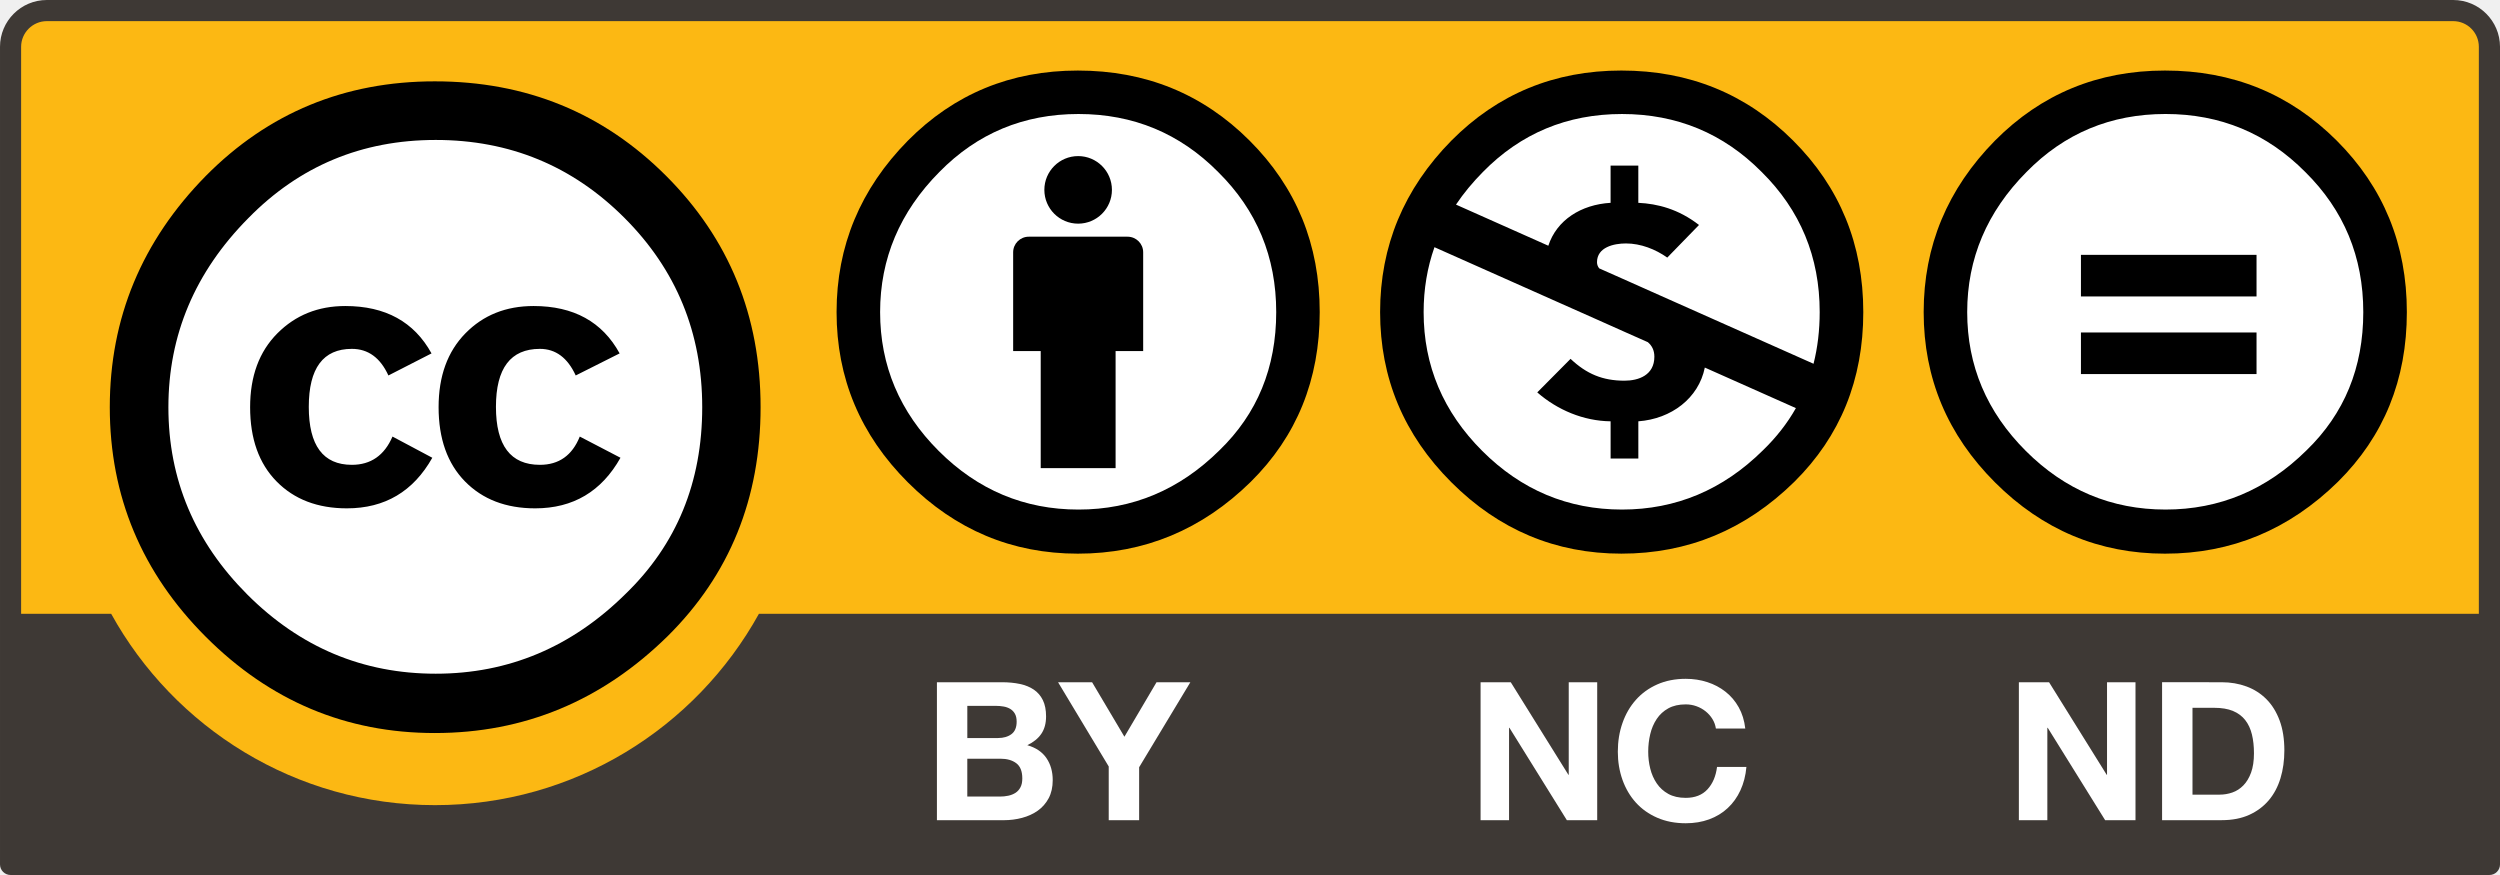
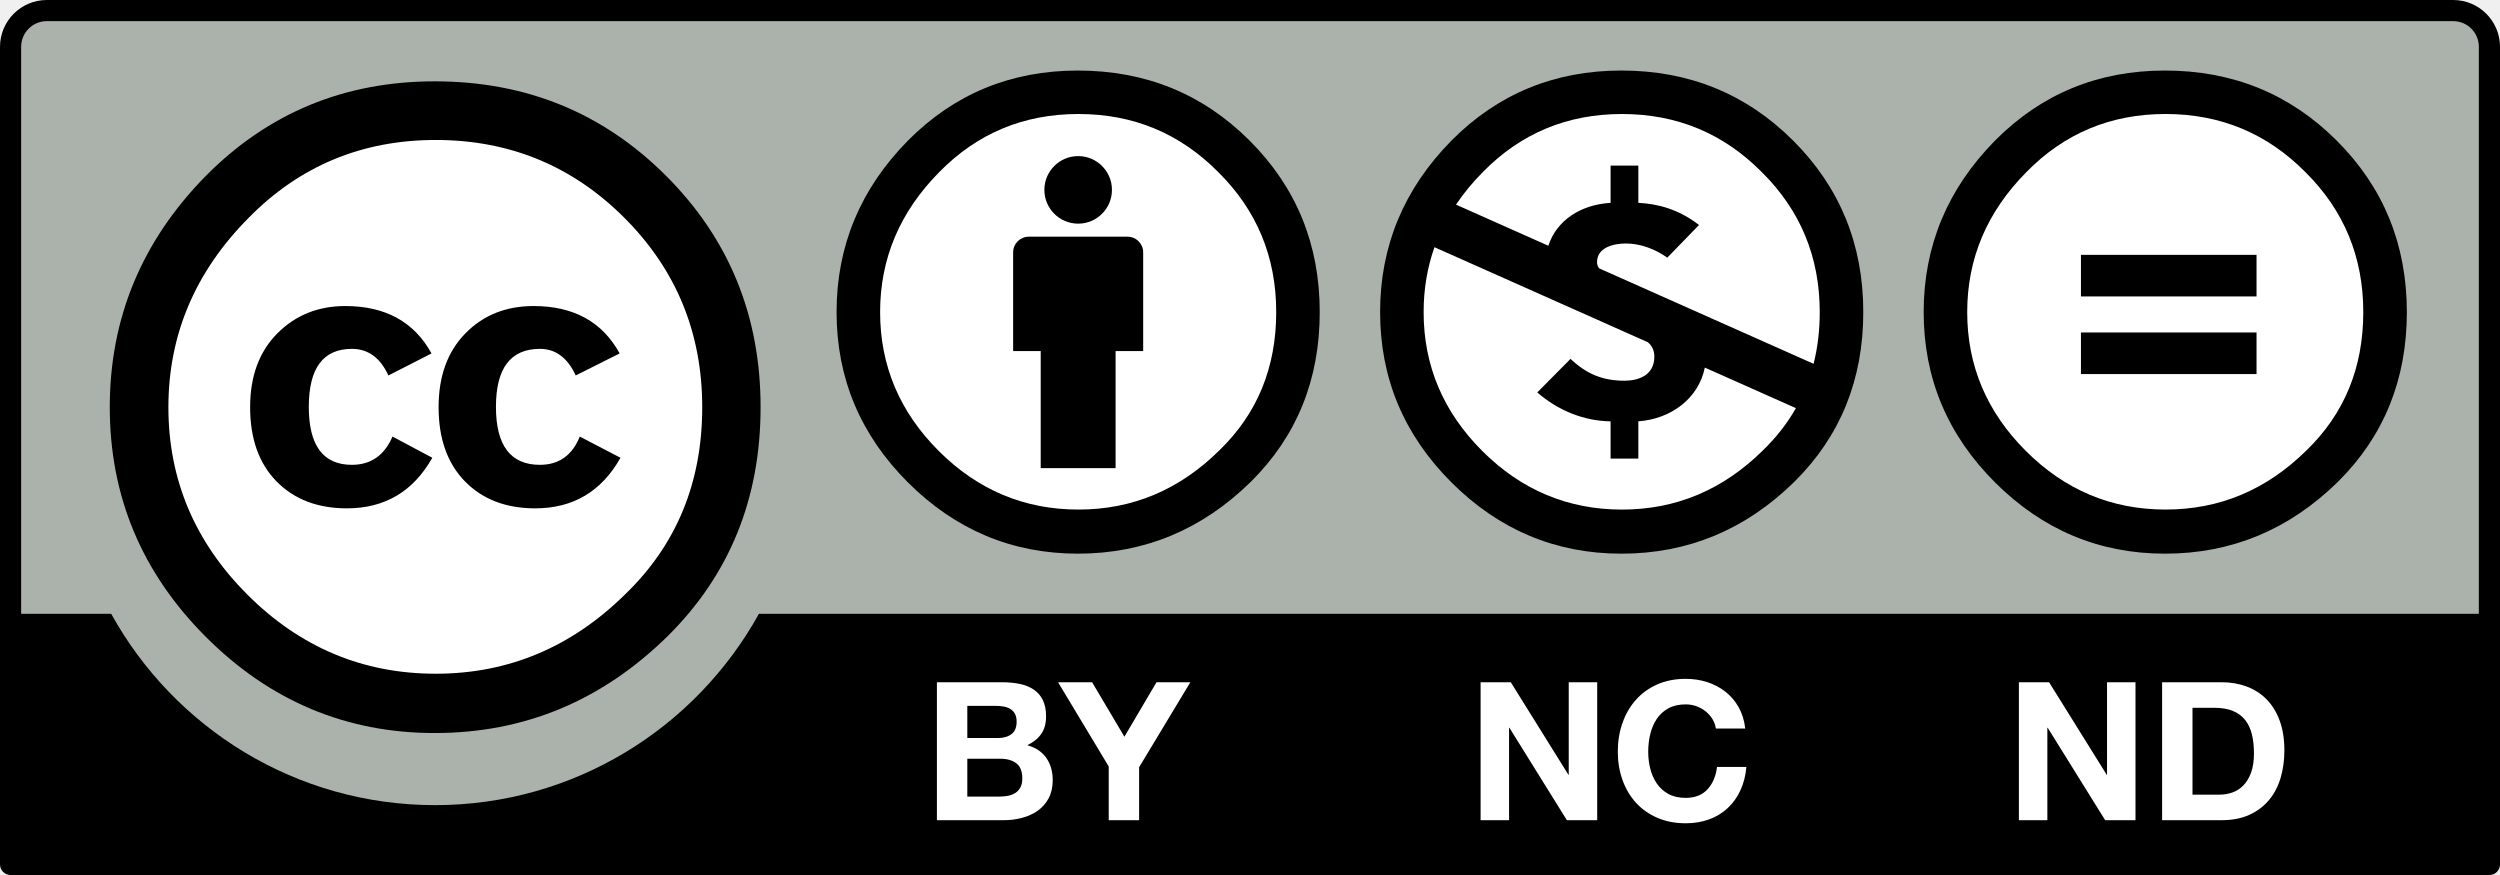
- <svg xmlns="http://www.w3.org/2000/svg" version="1.1" id="svg2759" x="0px" y="0px" width="120px" height="42px" viewBox="0 0 120 42" enable-background="new 0 0 120 42" xml:space="preserve">
+ <svg xmlns="http://www.w3.org/2000/svg" width="120" height="42" id="svg2759" version="1.0">
+   <defs id="defs2761" />
  <g id="layer1">
-     <g id="g361" transform="matrix(0.9937728,0,0,0.9936696,-437.1198,0)">
-       <path id="path3817_4_" fill="#FCB813" d="M443.289,0.449l114.063,0.203c1.594,0,3.018-0.237,3.018,3.18l-0.14,37.567h-119.82    V3.692C440.411,2.008,440.574,0.449,443.289,0.449z" />
-       <path id="path364" fill="#3E3935" d="M558.35,0H442.121c-1.247,0-2.262,1.015-2.262,2.261v39.496c0,0.282,0.229,0.51,0.511,0.51    H560.1c0.282,0,0.511-0.229,0.511-0.51V2.261C560.611,1.015,559.596,0,558.35,0z M442.121,1.021H558.35    c0.684,0,1.239,0.556,1.239,1.24c0,0,0,15.891,0,27.388h-83.073c-3.045,5.505-8.912,9.244-15.645,9.244    c-6.734,0-12.6-3.735-15.643-9.244h-4.349c0-11.497,0-27.388,0-27.388C440.88,1.578,441.437,1.021,442.121,1.021z" />
+     <g transform="matrix(0.9937728,0,0,0.9936696,-437.1198,0)" id="g361">
+       <path id="path3817_4_" nodetypes="ccccccc" d="M 443.29,0.449 L 557.353,0.652 C 558.947,0.652 560.371,0.415 560.371,3.832 L 560.231,41.399 L 440.411,41.399 L 440.411,3.692 C 440.411,2.008 440.574,0.449 443.29,0.449 z" style="fill:#aab2ab" />
+       <path d="M 558.35,0 L 442.121,0 C 440.874,0 439.859,1.015 439.859,2.261 L 439.859,41.757 C 439.859,42.039 440.087,42.268 440.37,42.268 L 560.1,42.268 C 560.382,42.268 560.611,42.039 560.611,41.757 L 560.611,2.261 C 560.611,1.015 559.596,0 558.35,0 z M 442.121,1.021 L 558.35,1.021 C 559.034,1.021 559.589,1.578 559.589,2.261 C 559.589,2.261 559.589,18.152 559.589,29.649 L 476.516,29.649 C 473.471,35.154 467.604,38.893 460.872,38.893 C 454.137,38.893 448.272,35.158 445.229,29.649 L 440.88,29.649 C 440.88,18.152 440.88,2.261 440.88,2.261 C 440.88,1.578 441.437,1.021 442.121,1.021 z" id="path364" />
      <g id="g5908_4_" transform="matrix(0.872921,0,0,0.872921,50.12536,143.2144)">
-         <path id="path5906_4_" fill="#FFFFFF" d="M486.267-141.531c0.006,8.68-7.028,15.721-15.708,15.727     c-8.68,0.005-15.721-7.028-15.727-15.708c0-0.007,0-0.013,0-0.019c-0.006-8.681,7.028-15.722,15.708-15.727     c8.681-0.005,15.723,7.028,15.727,15.708C486.267-141.544,486.267-141.537,486.267-141.531z" />
+         <path id="path5906_4_" cx="296.354" ry="22.94" cy="264.358" type="arc" rx="22.94" d="M 486.267,-141.531 C 486.273,-132.85 479.239,-125.81 470.559,-125.803 C 461.879,-125.798 454.838,-132.831 454.832,-141.511 C 454.832,-141.518 454.832,-141.524 454.832,-141.531 C 454.826,-150.212 461.86,-157.253 470.54,-157.258 C 479.221,-157.263 486.263,-150.23 486.267,-141.549 C 486.267,-141.544 486.267,-141.537 486.267,-141.531 z" style="fill:#ffffff" />
        <g id="g5706_4_" transform="translate(-289.6157,99.0653)">
-           <path id="path5708_4_" d="M772.943-253.398c3.485,3.485,5.228,7.753,5.228,12.802c0,5.049-1.713,9.271-5.138,12.668      c-3.636,3.576-7.932,5.364-12.89,5.364c-4.898,0-9.12-1.773-12.664-5.32c-3.546-3.546-5.318-7.783-5.318-12.712      c0-4.929,1.772-9.196,5.318-12.802c3.455-3.487,7.677-5.229,12.664-5.229C765.191-258.628,769.457-256.885,772.943-253.398z       M749.824-251.054c-2.947,2.976-4.42,6.463-4.42,10.462c0,3.998,1.459,7.455,4.374,10.371c2.918,2.916,6.389,4.374,10.418,4.374      s7.53-1.473,10.507-4.419c2.826-2.736,4.239-6.177,4.239-10.326c0-4.118-1.436-7.614-4.308-10.485      c-2.871-2.871-6.35-4.307-10.438-4.307S752.649-253.939,749.824-251.054z M757.578-242.351c-0.45-0.982-1.123-1.472-2.023-1.472      c-1.589,0-2.383,1.07-2.383,3.209c0,2.14,0.794,3.208,2.383,3.208c1.049,0,1.799-0.521,2.249-1.564l2.203,1.173      c-1.05,1.865-2.626,2.799-4.726,2.799c-1.62,0-2.918-0.497-3.892-1.49c-0.976-0.993-1.463-2.363-1.463-4.108      c0-1.716,0.503-3.077,1.508-4.086s2.258-1.512,3.758-1.512c2.221,0,3.809,0.874,4.771,2.622L757.578-242.351z M767.942-242.351      c-0.451-0.982-1.112-1.472-1.982-1.472c-1.621,0-2.432,1.07-2.432,3.209c0,2.14,0.811,3.208,2.432,3.208      c1.052,0,1.788-0.521,2.207-1.564l2.252,1.173c-1.048,1.865-2.621,2.799-4.718,2.799c-1.618,0-2.912-0.497-3.886-1.49      c-0.972-0.993-1.46-2.363-1.46-4.108c0-1.716,0.494-3.077,1.483-4.086c0.988-1.009,2.245-1.512,3.773-1.512      c2.216,0,3.804,0.874,4.761,2.622L767.942-242.351z" />
+           <path id="path5708_4_" d="M 772.943,-253.398 C 776.428,-249.913 778.171,-245.645 778.171,-240.596 C 778.171,-235.546 776.458,-231.324 773.032,-227.928 C 769.396,-224.352 765.1,-222.564 760.142,-222.564 C 755.245,-222.564 751.022,-224.337 747.478,-227.884 C 743.932,-231.429 742.16,-235.667 742.16,-240.596 C 742.16,-245.524 743.932,-249.792 747.478,-253.398 C 750.933,-256.885 755.155,-258.627 760.142,-258.627 C 765.191,-258.627 769.457,-256.885 772.943,-253.398 z M 749.824,-251.054 C 746.878,-248.077 745.404,-244.591 745.404,-240.591 C 745.404,-236.593 746.863,-233.136 749.778,-230.22 C 752.696,-227.304 756.167,-225.846 760.196,-225.846 C 764.225,-225.846 767.726,-227.319 770.703,-230.265 C 773.529,-233.001 774.942,-236.442 774.942,-240.591 C 774.942,-244.709 773.505,-248.205 770.634,-251.076 C 767.763,-253.947 764.284,-255.383 760.196,-255.383 C 756.108,-255.383 752.649,-253.939 749.824,-251.054 z M 757.578,-242.351 C 757.128,-243.332 756.455,-243.823 755.555,-243.823 C 753.967,-243.823 753.173,-242.753 753.173,-240.614 C 753.173,-238.475 753.967,-237.406 755.555,-237.406 C 756.605,-237.406 757.354,-237.927 757.804,-238.97 L 760.007,-237.797 C 758.956,-235.932 757.381,-234.998 755.281,-234.998 C 753.662,-234.998 752.364,-235.495 751.389,-236.488 C 750.414,-237.481 749.926,-238.851 749.926,-240.596 C 749.926,-242.311 750.429,-243.673 751.434,-244.681 C 752.439,-245.69 753.692,-246.193 755.192,-246.193 C 757.413,-246.193 759.001,-245.319 759.963,-243.571 L 757.578,-242.351 z M 767.942,-242.351 C 767.491,-243.332 766.83,-243.823 765.96,-243.823 C 764.339,-243.823 763.528,-242.753 763.528,-240.614 C 763.528,-238.475 764.339,-237.406 765.96,-237.406 C 767.011,-237.406 767.747,-237.927 768.167,-238.97 L 770.419,-237.797 C 769.371,-235.932 767.798,-234.998 765.701,-234.998 C 764.084,-234.998 762.789,-235.495 761.815,-236.488 C 760.843,-237.481 760.355,-238.851 760.355,-240.596 C 760.355,-242.311 760.849,-243.673 761.838,-244.681 C 762.826,-245.69 764.084,-246.193 765.612,-246.193 C 767.828,-246.193 769.415,-245.319 770.373,-243.571 L 767.942,-242.351 z" />
        </g>
      </g>
-       <g id="g370" enable-background="new    ">
-         <path id="path372" fill="#FFFFFF" d="M488.253,32.956c0.317,0,0.608,0.028,0.87,0.084s0.485,0.147,0.673,0.275     c0.187,0.127,0.331,0.297,0.435,0.508c0.103,0.212,0.154,0.473,0.154,0.784c0,0.336-0.076,0.615-0.229,0.839     c-0.152,0.225-0.378,0.407-0.678,0.551c0.412,0.118,0.72,0.325,0.923,0.621c0.203,0.296,0.305,0.652,0.305,1.069     c0,0.336-0.065,0.627-0.196,0.873c-0.131,0.245-0.308,0.446-0.528,0.602c-0.222,0.156-0.475,0.271-0.758,0.346     c-0.284,0.075-0.575,0.112-0.875,0.112h-3.236v-6.664L488.253,32.956L488.253,32.956z M488.067,35.651     c0.261,0,0.477-0.062,0.645-0.187s0.252-0.325,0.252-0.604c0-0.155-0.028-0.283-0.084-0.382c-0.057-0.1-0.131-0.177-0.225-0.233     c-0.094-0.056-0.201-0.095-0.322-0.116c-0.121-0.021-0.248-0.032-0.379-0.032h-1.373v1.555H488.067z M488.152,38.479     c0.144,0,0.28-0.014,0.411-0.042s0.246-0.075,0.347-0.14c0.1-0.065,0.179-0.154,0.238-0.267c0.06-0.111,0.089-0.255,0.089-0.429     c0-0.342-0.097-0.586-0.29-0.732c-0.193-0.146-0.448-0.219-0.767-0.219h-1.6v1.828H488.152z" />
-         <path id="path374" fill="#FFFFFF" d="M490.964,32.956h1.644l1.561,2.632l1.551-2.632h1.634l-2.474,4.106v2.558h-1.469v-2.595     L490.964,32.956z" />
+       <g enable-background="new    " id="g370">
+         <path d="M 488.253,32.956 C 488.571,32.956 488.862,32.984 489.124,33.04 C 489.385,33.096 489.609,33.187 489.796,33.315 C 489.983,33.442 490.127,33.612 490.231,33.823 C 490.334,34.035 490.385,34.296 490.385,34.607 C 490.385,34.943 490.309,35.223 490.156,35.446 C 490.003,35.671 489.778,35.854 489.478,35.997 C 489.89,36.115 490.198,36.322 490.401,36.618 C 490.604,36.914 490.706,37.27 490.706,37.687 C 490.706,38.023 490.64,38.314 490.509,38.561 C 490.378,38.806 490.202,39.007 489.981,39.162 C 489.759,39.318 489.506,39.434 489.223,39.508 C 488.939,39.583 488.648,39.62 488.348,39.62 L 485.112,39.62 L 485.112,32.956 L 488.253,32.956 L 488.253,32.956 z M 488.067,35.651 C 488.328,35.651 488.543,35.589 488.711,35.465 C 488.879,35.341 488.963,35.14 488.963,34.86 C 488.963,34.705 488.935,34.577 488.879,34.479 C 488.823,34.379 488.749,34.302 488.655,34.245 C 488.561,34.189 488.454,34.15 488.333,34.129 C 488.211,34.107 488.084,34.097 487.954,34.097 L 486.581,34.097 L 486.581,35.651 L 488.067,35.651 z M 488.152,38.479 C 488.295,38.479 488.432,38.466 488.563,38.438 C 488.694,38.409 488.809,38.362 488.91,38.298 C 489.009,38.232 489.088,38.144 489.148,38.031 C 489.208,37.92 489.237,37.776 489.237,37.603 C 489.237,37.261 489.14,37.017 488.947,36.87 C 488.753,36.725 488.499,36.651 488.18,36.651 L 486.581,36.651 L 486.581,38.479 L 488.152,38.479 z" id="path372" style="fill:#ffffff" />
+         <path d="M 490.964,32.956 L 492.608,32.956 L 494.168,35.588 L 495.719,32.956 L 497.353,32.956 L 494.879,37.062 L 494.879,39.62 L 493.411,39.62 L 493.411,37.025 L 490.964,32.956 z" id="path374" style="fill:#ffffff" />
      </g>
-       <g id="g376" enable-background="new    ">
-         <path id="path378" fill="#FFFFFF" d="M512.83,32.956l2.784,4.471h0.016v-4.471h1.375v6.664h-1.466l-2.773-4.462h-0.019v4.462     h-1.375v-6.664H512.83z" />
-         <path id="path380" fill="#FFFFFF" d="M522.569,34.731c-0.087-0.141-0.196-0.264-0.327-0.369     c-0.131-0.105-0.278-0.188-0.443-0.247c-0.165-0.06-0.338-0.089-0.518-0.089c-0.33,0-0.61,0.063-0.841,0.191     c-0.23,0.127-0.417,0.298-0.56,0.513c-0.144,0.215-0.248,0.459-0.313,0.732c-0.065,0.273-0.098,0.557-0.098,0.849     c0,0.28,0.032,0.553,0.098,0.816c0.065,0.265,0.17,0.503,0.313,0.714c0.143,0.212,0.329,0.381,0.56,0.509     s0.511,0.191,0.841,0.191c0.447,0,0.798-0.137,1.05-0.411c0.252-0.273,0.406-0.635,0.462-1.083h1.419     c-0.037,0.417-0.134,0.794-0.289,1.13c-0.155,0.337-0.361,0.623-0.616,0.86c-0.255,0.237-0.554,0.418-0.896,0.543     c-0.342,0.125-0.719,0.188-1.129,0.188c-0.511,0-0.97-0.089-1.378-0.267c-0.407-0.177-0.752-0.422-1.032-0.732     c-0.281-0.312-0.496-0.678-0.646-1.098c-0.149-0.421-0.225-0.873-0.225-1.359c0-0.498,0.075-0.96,0.225-1.387     c0.149-0.427,0.364-0.799,0.646-1.116c0.28-0.317,0.625-0.566,1.032-0.747c0.408-0.181,0.867-0.271,1.378-0.271     c0.367,0,0.714,0.053,1.041,0.159c0.326,0.105,0.619,0.26,0.877,0.463c0.259,0.202,0.472,0.453,0.64,0.752     c0.168,0.299,0.273,0.642,0.317,1.027h-1.419C522.712,35.025,522.656,34.871,522.569,34.731z" />
+       <g enable-background="new    " id="g376">
+         <path d="M 512.831,32.956 L 515.615,37.427 L 515.63,37.427 L 515.63,32.956 L 517.005,32.956 L 517.005,39.62 L 515.54,39.62 L 512.766,35.158 L 512.748,35.158 L 512.748,39.62 L 511.373,39.62 L 511.373,32.956 L 512.831,32.956 z" id="path378" style="fill:#ffffff" />
+         <path d="M 522.569,34.731 C 522.482,34.591 522.373,34.468 522.242,34.362 C 522.111,34.257 521.963,34.174 521.798,34.115 C 521.633,34.056 521.46,34.026 521.281,34.026 C 520.951,34.026 520.67,34.09 520.44,34.218 C 520.209,34.345 520.023,34.516 519.88,34.73 C 519.737,34.945 519.632,35.189 519.567,35.463 C 519.501,35.736 519.469,36.02 519.469,36.312 C 519.469,36.592 519.501,36.864 519.567,37.128 C 519.632,37.393 519.737,37.631 519.88,37.842 C 520.023,38.054 520.209,38.223 520.44,38.351 C 520.67,38.479 520.951,38.542 521.281,38.542 C 521.728,38.542 522.079,38.405 522.331,38.131 C 522.583,37.857 522.737,37.496 522.792,37.048 L 524.211,37.048 C 524.174,37.465 524.078,37.842 523.922,38.178 C 523.767,38.515 523.561,38.801 523.306,39.038 C 523.051,39.275 522.752,39.456 522.41,39.581 C 522.068,39.706 521.691,39.769 521.281,39.769 C 520.77,39.769 520.311,39.68 519.903,39.502 C 519.496,39.325 519.151,39.08 518.871,38.77 C 518.589,38.458 518.375,38.092 518.225,37.672 C 518.076,37.251 518,36.799 518,36.313 C 518,35.814 518.076,35.353 518.225,34.926 C 518.375,34.499 518.589,34.127 518.871,33.81 C 519.151,33.492 519.496,33.243 519.903,33.063 C 520.311,32.882 520.77,32.792 521.281,32.792 C 521.648,32.792 521.995,32.845 522.322,32.951 C 522.648,33.057 522.941,33.211 523.199,33.414 C 523.458,33.616 523.67,33.867 523.838,34.166 C 524.006,34.465 524.112,34.808 524.156,35.193 L 522.737,35.193 C 522.712,35.025 522.656,34.871 522.569,34.731 z" id="path380" style="fill:#ffffff" />
      </g>
-       <g id="g382" enable-background="new    ">
-         <path id="path384" fill="#FFFFFF" d="M538.83,32.956l2.784,4.471h0.016v-4.471h1.375v6.664h-1.466l-2.773-4.462h-0.019v4.462     h-1.375v-6.664H538.83z" />
-         <path id="path386" fill="#FFFFFF" d="M547.167,32.956c0.431,0,0.83,0.068,1.201,0.205c0.371,0.137,0.691,0.343,0.963,0.616     c0.271,0.273,0.482,0.616,0.635,1.026c0.153,0.411,0.229,0.894,0.229,1.447c0,0.485-0.062,0.933-0.187,1.344     c-0.125,0.41-0.313,0.766-0.565,1.063c-0.253,0.299-0.567,0.534-0.944,0.705c-0.377,0.171-0.82,0.257-1.332,0.257h-2.878v-6.664     L547.167,32.956L547.167,32.956z M547.065,38.386c0.212,0,0.417-0.034,0.616-0.103s0.377-0.182,0.532-0.341     c0.155-0.158,0.28-0.364,0.374-0.619c0.093-0.255,0.14-0.566,0.14-0.933c0-0.336-0.032-0.639-0.098-0.909     c-0.065-0.271-0.173-0.502-0.322-0.694c-0.149-0.192-0.347-0.341-0.593-0.443c-0.246-0.103-0.55-0.153-0.91-0.153h-1.046v4.195     L547.065,38.386L547.065,38.386z" />
+       <g enable-background="new    " id="g382">
+         <path d="M 538.831,32.956 L 541.615,37.427 L 541.63,37.427 L 541.63,32.956 L 543.005,32.956 L 543.005,39.62 L 541.54,39.62 L 538.766,35.158 L 538.748,35.158 L 538.748,39.62 L 537.373,39.62 L 537.373,32.956 L 538.831,32.956 z" id="path384" style="fill:#ffffff" />
+         <path d="M 547.167,32.956 C 547.598,32.956 547.998,33.024 548.369,33.161 C 548.74,33.298 549.06,33.504 549.332,33.777 C 549.602,34.051 549.814,34.394 549.966,34.804 C 550.12,35.215 550.196,35.697 550.196,36.251 C 550.196,36.736 550.133,37.184 550.009,37.595 C 549.884,38.005 549.696,38.36 549.444,38.658 C 549.191,38.957 548.876,39.192 548.5,39.363 C 548.123,39.534 547.679,39.62 547.167,39.62 L 544.29,39.62 L 544.29,32.956 L 547.167,32.956 L 547.167,32.956 z M 547.065,38.386 C 547.277,38.386 547.482,38.352 547.681,38.283 C 547.88,38.215 548.058,38.102 548.213,37.942 C 548.369,37.784 548.494,37.578 548.587,37.323 C 548.68,37.068 548.727,36.757 548.727,36.391 C 548.727,36.055 548.695,35.752 548.629,35.481 C 548.564,35.211 548.457,34.979 548.307,34.787 C 548.158,34.595 547.96,34.446 547.714,34.344 C 547.468,34.241 547.165,34.19 546.804,34.19 L 545.758,34.19 L 545.758,38.386 L 547.065,38.386 L 547.065,38.386 z" id="path386" style="fill:#ffffff" />
      </g>
      <g id="g6370_1_" transform="translate(286.1464,208.0498)">
        <g id="g7610_1_" transform="matrix(1.146822,0,0,1.146822,-67.14005,-41.89676)">
-           <path id="path6372_1_" fill="#FFFFFF" d="M269.618-131.735c0.004,4.827-3.906,8.742-8.733,8.746      c-4.827,0.003-8.742-3.907-8.745-8.733c0-0.005,0-0.009,0-0.013c-0.003-4.827,3.907-8.742,8.733-8.746      c4.827-0.003,8.742,3.907,8.745,8.733C269.618-131.744,269.618-131.739,269.618-131.735z" />
-           <path id="path6374_1_" d="M260.865-141.91c2.853,0,5.264,0.984,7.234,2.95c1.97,1.967,2.955,4.376,2.955,7.225      c0,2.848-0.968,5.231-2.904,7.148c-2.055,2.018-4.483,3.026-7.285,3.026c-2.767,0-5.153-1.001-7.156-3.002      c-2.004-2-3.005-4.392-3.005-7.173c0-2.782,1.001-5.19,3.005-7.225C255.661-140.926,258.047-141.91,260.865-141.91z       M252.993-134.469c-0.303,0.859-0.456,1.77-0.456,2.734c0,2.255,0.824,4.205,2.471,5.85c1.647,1.644,3.608,2.467,5.883,2.467      c2.274,0,4.253-0.831,5.934-2.493c0.563-0.544,1.027-1.137,1.391-1.78l-3.836-1.708c-0.26,1.291-1.41,2.162-2.8,2.264v1.569      h-1.168v-1.569c-1.142-0.013-2.245-0.48-3.089-1.218l1.402-1.413c0.674,0.635,1.35,0.92,2.271,0.92      c0.597,0,1.259-0.233,1.259-1.011c0-0.275-0.106-0.467-0.274-0.611l-0.971-0.431l-1.207-0.539      c-0.598-0.267-1.104-0.491-1.612-0.717L252.993-134.469z M260.892-140.079c-2.31,0-4.262,0.814-5.859,2.442      c-0.434,0.439-0.812,0.896-1.133,1.374l3.889,1.732c0.352-1.079,1.377-1.734,2.622-1.807v-1.569h1.168v1.569      c0.805,0.039,1.687,0.259,2.556,0.933l-1.337,1.374c-0.493-0.35-1.116-0.596-1.739-0.596c-0.506,0-1.22,0.155-1.22,0.791      c0,0.097,0.033,0.182,0.092,0.258l1.301,0.578l0.88,0.393c0.563,0.252,1.101,0.49,1.633,0.727l5.214,2.321      c0.172-0.682,0.259-1.409,0.259-2.178c0-2.323-0.815-4.291-2.445-5.902C265.161-139.265,263.201-140.079,260.892-140.079z" />
+           <path id="path6372_1_" cx="475.971" ry="29.21" cy="252.086" type="arc" rx="29.21" d="M 269.618,-131.735 C 269.622,-126.908 265.712,-122.993 260.885,-122.989 C 256.058,-122.986 252.143,-126.896 252.14,-131.722 C 252.14,-131.727 252.14,-131.731 252.14,-131.735 C 252.136,-136.562 256.046,-140.477 260.873,-140.481 C 265.699,-140.484 269.615,-136.574 269.618,-131.748 C 269.618,-131.744 269.618,-131.739 269.618,-131.735 z" style="fill:#ffffff" />
+           <path id="path6374_1_" d="M 260.865,-141.91 C 263.719,-141.91 266.129,-140.926 268.099,-138.96 C 270.069,-136.992 271.054,-134.584 271.054,-131.735 C 271.054,-128.886 270.086,-126.503 268.15,-124.587 C 266.095,-122.568 263.667,-121.56 260.865,-121.56 C 258.099,-121.56 255.713,-122.561 253.709,-124.562 C 251.705,-126.562 250.704,-128.954 250.704,-131.735 C 250.704,-134.516 251.705,-136.925 253.709,-138.96 C 255.661,-140.926 258.048,-141.91 260.865,-141.91 z M 252.993,-134.469 C 252.69,-133.61 252.537,-132.699 252.537,-131.735 C 252.537,-129.48 253.362,-127.53 255.008,-125.884 C 256.655,-124.24 258.616,-123.417 260.892,-123.417 C 263.166,-123.417 265.144,-124.248 266.825,-125.91 C 267.388,-126.454 267.852,-127.047 268.216,-127.69 L 264.38,-129.398 C 264.12,-128.107 262.969,-127.236 261.58,-127.134 L 261.58,-125.565 L 260.411,-125.565 L 260.411,-127.134 C 259.269,-127.146 258.167,-127.613 257.323,-128.352 L 258.724,-129.765 C 259.399,-129.13 260.074,-128.845 260.996,-128.845 C 261.592,-128.845 262.254,-129.078 262.254,-129.856 C 262.254,-130.131 262.148,-130.323 261.98,-130.467 L 261.009,-130.898 L 259.802,-131.437 C 259.204,-131.703 258.697,-131.928 258.19,-132.154 L 252.993,-134.469 z M 260.892,-140.079 C 258.581,-140.079 256.63,-139.265 255.033,-137.636 C 254.599,-137.198 254.221,-136.74 253.901,-136.262 L 257.79,-134.53 C 258.141,-135.609 259.166,-136.264 260.411,-136.337 L 260.411,-137.905 L 261.58,-137.905 L 261.58,-136.337 C 262.384,-136.298 263.267,-136.077 264.136,-135.404 L 262.799,-134.029 C 262.306,-134.379 261.684,-134.625 261.06,-134.625 C 260.554,-134.625 259.84,-134.47 259.84,-133.835 C 259.84,-133.738 259.873,-133.653 259.932,-133.576 L 261.233,-132.998 L 262.114,-132.605 C 262.676,-132.354 263.215,-132.115 263.747,-131.878 L 268.961,-129.557 C 269.133,-130.239 269.22,-130.966 269.22,-131.735 C 269.22,-134.058 268.405,-136.026 266.775,-137.636 C 265.161,-139.265 263.201,-140.079 260.892,-140.079 z" />
        </g>
      </g>
      <g id="g6394_1_" transform="matrix(0.624995,0,0,0.624995,312.8511,316.9328)">
-         <path id="path6396_1_" fill="#FFFFFF" d="M387.834-482.974c0.008,9.411-7.617,17.047-17.028,17.055     c-9.413,0.005-17.049-7.618-17.055-17.031c0-0.007,0-0.016,0-0.023c-0.006-9.412,7.617-17.048,17.03-17.055     c9.411-0.008,17.047,7.617,17.053,17.029C387.834-482.99,387.834-482.983,387.834-482.974z" />
+         <path id="path6396_1_" cx="475.971" ry="29.21" cy="252.086" type="arc" rx="29.21" d="M 387.834,-482.974 C 387.842,-473.563 380.217,-465.927 370.806,-465.919 C 361.393,-465.913 353.758,-473.537 353.751,-482.95 C 353.751,-482.957 353.751,-482.967 353.751,-482.974 C 353.745,-492.385 361.368,-500.021 370.781,-500.029 C 380.192,-500.036 387.828,-492.411 387.834,-482.999 C 387.834,-482.99 387.834,-482.983 387.834,-482.974 z" style="fill:#ffffff" />
        <g id="g6398_1_" transform="translate(-23.9521,-87.92102)">
-           <path id="path6400_1_" d="M394.478-413.723c-5.172,0-9.55,1.803-13.133,5.413c-3.677,3.734-5.514,8.152-5.514,13.257      c0,5.103,1.838,9.49,5.514,13.162c3.675,3.672,8.055,5.508,13.133,5.508c5.141,0,9.595-1.852,13.366-5.553      c3.55-3.517,5.328-7.89,5.328-13.117c0-5.23-1.808-9.647-5.422-13.257C404.136-411.92,399.711-413.723,394.478-413.723z       M394.524-410.365c4.237,0,7.836,1.495,10.797,4.483c2.991,2.956,4.484,6.564,4.484,10.829c0,4.294-1.463,7.856-4.391,10.688      c-3.086,3.05-6.716,4.573-10.891,4.573c-4.175,0-7.773-1.508-10.795-4.527c-3.022-3.017-4.533-6.596-4.533-10.733      c0-4.141,1.527-7.749,4.581-10.829C386.705-408.87,390.286-410.365,394.524-410.365z" />
+           <path id="path6400_1_" d="M 394.478,-413.723 C 389.307,-413.723 384.928,-411.92 381.346,-408.31 C 377.669,-404.576 375.831,-400.158 375.831,-395.053 C 375.831,-389.949 377.669,-385.563 381.346,-381.891 C 385.021,-378.219 389.4,-376.383 394.478,-376.383 C 399.619,-376.383 404.074,-378.235 407.844,-381.936 C 411.394,-385.453 413.172,-389.826 413.172,-395.053 C 413.172,-400.282 411.365,-404.7 407.75,-408.31 C 404.136,-411.92 399.711,-413.723 394.478,-413.723 z M 394.524,-410.365 C 398.761,-410.365 402.36,-408.87 405.321,-405.882 C 408.311,-402.926 409.805,-399.318 409.805,-395.053 C 409.805,-390.759 408.343,-387.196 405.414,-384.365 C 402.329,-381.315 398.699,-379.792 394.524,-379.792 C 390.349,-379.792 386.75,-381.3 383.728,-384.32 C 380.706,-387.337 379.196,-390.916 379.196,-395.053 C 379.196,-399.193 380.722,-402.802 383.777,-405.882 C 386.705,-408.87 390.286,-410.365 394.524,-410.365 z" />
          <g id="g6402_1_">
-             <path id="path6404_1_" d="M401.555-399.478h-13.57v3.215h13.57V-399.478z M401.555-393.478h-13.57v3.214h13.57V-393.478z" />
+             <path id="path6404_1_" d="M 401.555,-399.478 L 387.985,-399.478 L 387.985,-396.264 L 401.555,-396.264 L 401.555,-399.478 z M 401.555,-393.478 L 387.985,-393.478 L 387.985,-390.264 L 401.555,-390.264 L 401.555,-393.478 z" />
          </g>
        </g>
      </g>
      <g id="g398">
-         <circle id="circle400" fill="#FFFFFF" cx="491.947" cy="15.314" r="10.805">
- 			</circle>
+         <circle cx="491.947" cy="15.314" r="10.806" id="circle400" style="fill:#ffffff" />
        <g id="g402">
-           <path id="path404" d="M495.075,12.187c0-0.417-0.338-0.753-0.754-0.753h-4.772c-0.416,0-0.754,0.337-0.754,0.753v4.773h1.331      v5.652h3.617V16.96h1.332V12.187L495.075,12.187z" />
-           <circle id="circle406" cx="491.934" cy="9.172" r="1.632">
- 				</circle>
+           <path d="M 495.075,12.187 C 495.075,11.771 494.737,11.434 494.321,11.434 L 489.548,11.434 C 489.132,11.434 488.794,11.771 488.794,12.187 L 488.794,16.96 L 490.126,16.96 L 490.126,22.612 L 493.743,22.612 L 493.743,16.96 L 495.075,16.96 L 495.075,12.187 L 495.075,12.187 z" id="path404" />
+           <circle cx="491.935" cy="9.172" r="1.632" id="circle406" />
        </g>
-         <path id="path408" d="M491.919,3.408c-3.231,0-5.968,1.127-8.207,3.384c-2.298,2.333-3.446,5.095-3.446,8.284     s1.148,5.932,3.446,8.227c2.298,2.294,5.034,3.442,8.207,3.442c3.213,0,5.998-1.157,8.354-3.472     c2.22-2.197,3.329-4.93,3.329-8.197s-1.129-6.028-3.388-8.284C497.956,4.535,495.192,3.408,491.919,3.408z M491.95,5.507     c2.648,0,4.896,0.934,6.746,2.801c1.87,1.847,2.805,4.104,2.805,6.768c0,2.684-0.915,4.911-2.746,6.681     c-1.928,1.906-4.196,2.858-6.805,2.858c-2.61,0-4.859-0.943-6.748-2.829c-1.889-1.887-2.833-4.123-2.833-6.71     c0-2.586,0.954-4.842,2.862-6.768C487.062,6.441,489.301,5.507,491.95,5.507z" />
+         <path clip-rule="evenodd" d="M 491.919,3.408 C 488.688,3.408 485.952,4.535 483.712,6.792 C 481.415,9.125 480.266,11.887 480.266,15.076 C 480.266,18.265 481.415,21.008 483.712,23.303 C 486.01,25.597 488.747,26.745 491.919,26.745 C 495.132,26.745 497.918,25.588 500.274,23.273 C 502.494,21.076 503.603,18.343 503.603,15.076 C 503.603,11.808 502.474,9.047 500.215,6.791 C 497.957,4.535 495.192,3.408 491.919,3.408 z M 491.95,5.507 C 494.598,5.507 496.846,6.441 498.696,8.308 C 500.566,10.155 501.501,12.412 501.501,15.076 C 501.501,17.759 500.585,19.987 498.754,21.756 C 496.827,23.662 494.558,24.615 491.95,24.615 C 489.339,24.615 487.09,23.672 485.202,21.786 C 483.313,19.899 482.369,17.663 482.369,15.076 C 482.369,12.489 483.323,10.233 485.231,8.308 C 487.062,6.441 489.301,5.507 491.95,5.507 z" id="path408" style="fill-rule:evenodd" />
      </g>
    </g>
  </g>
</svg>
